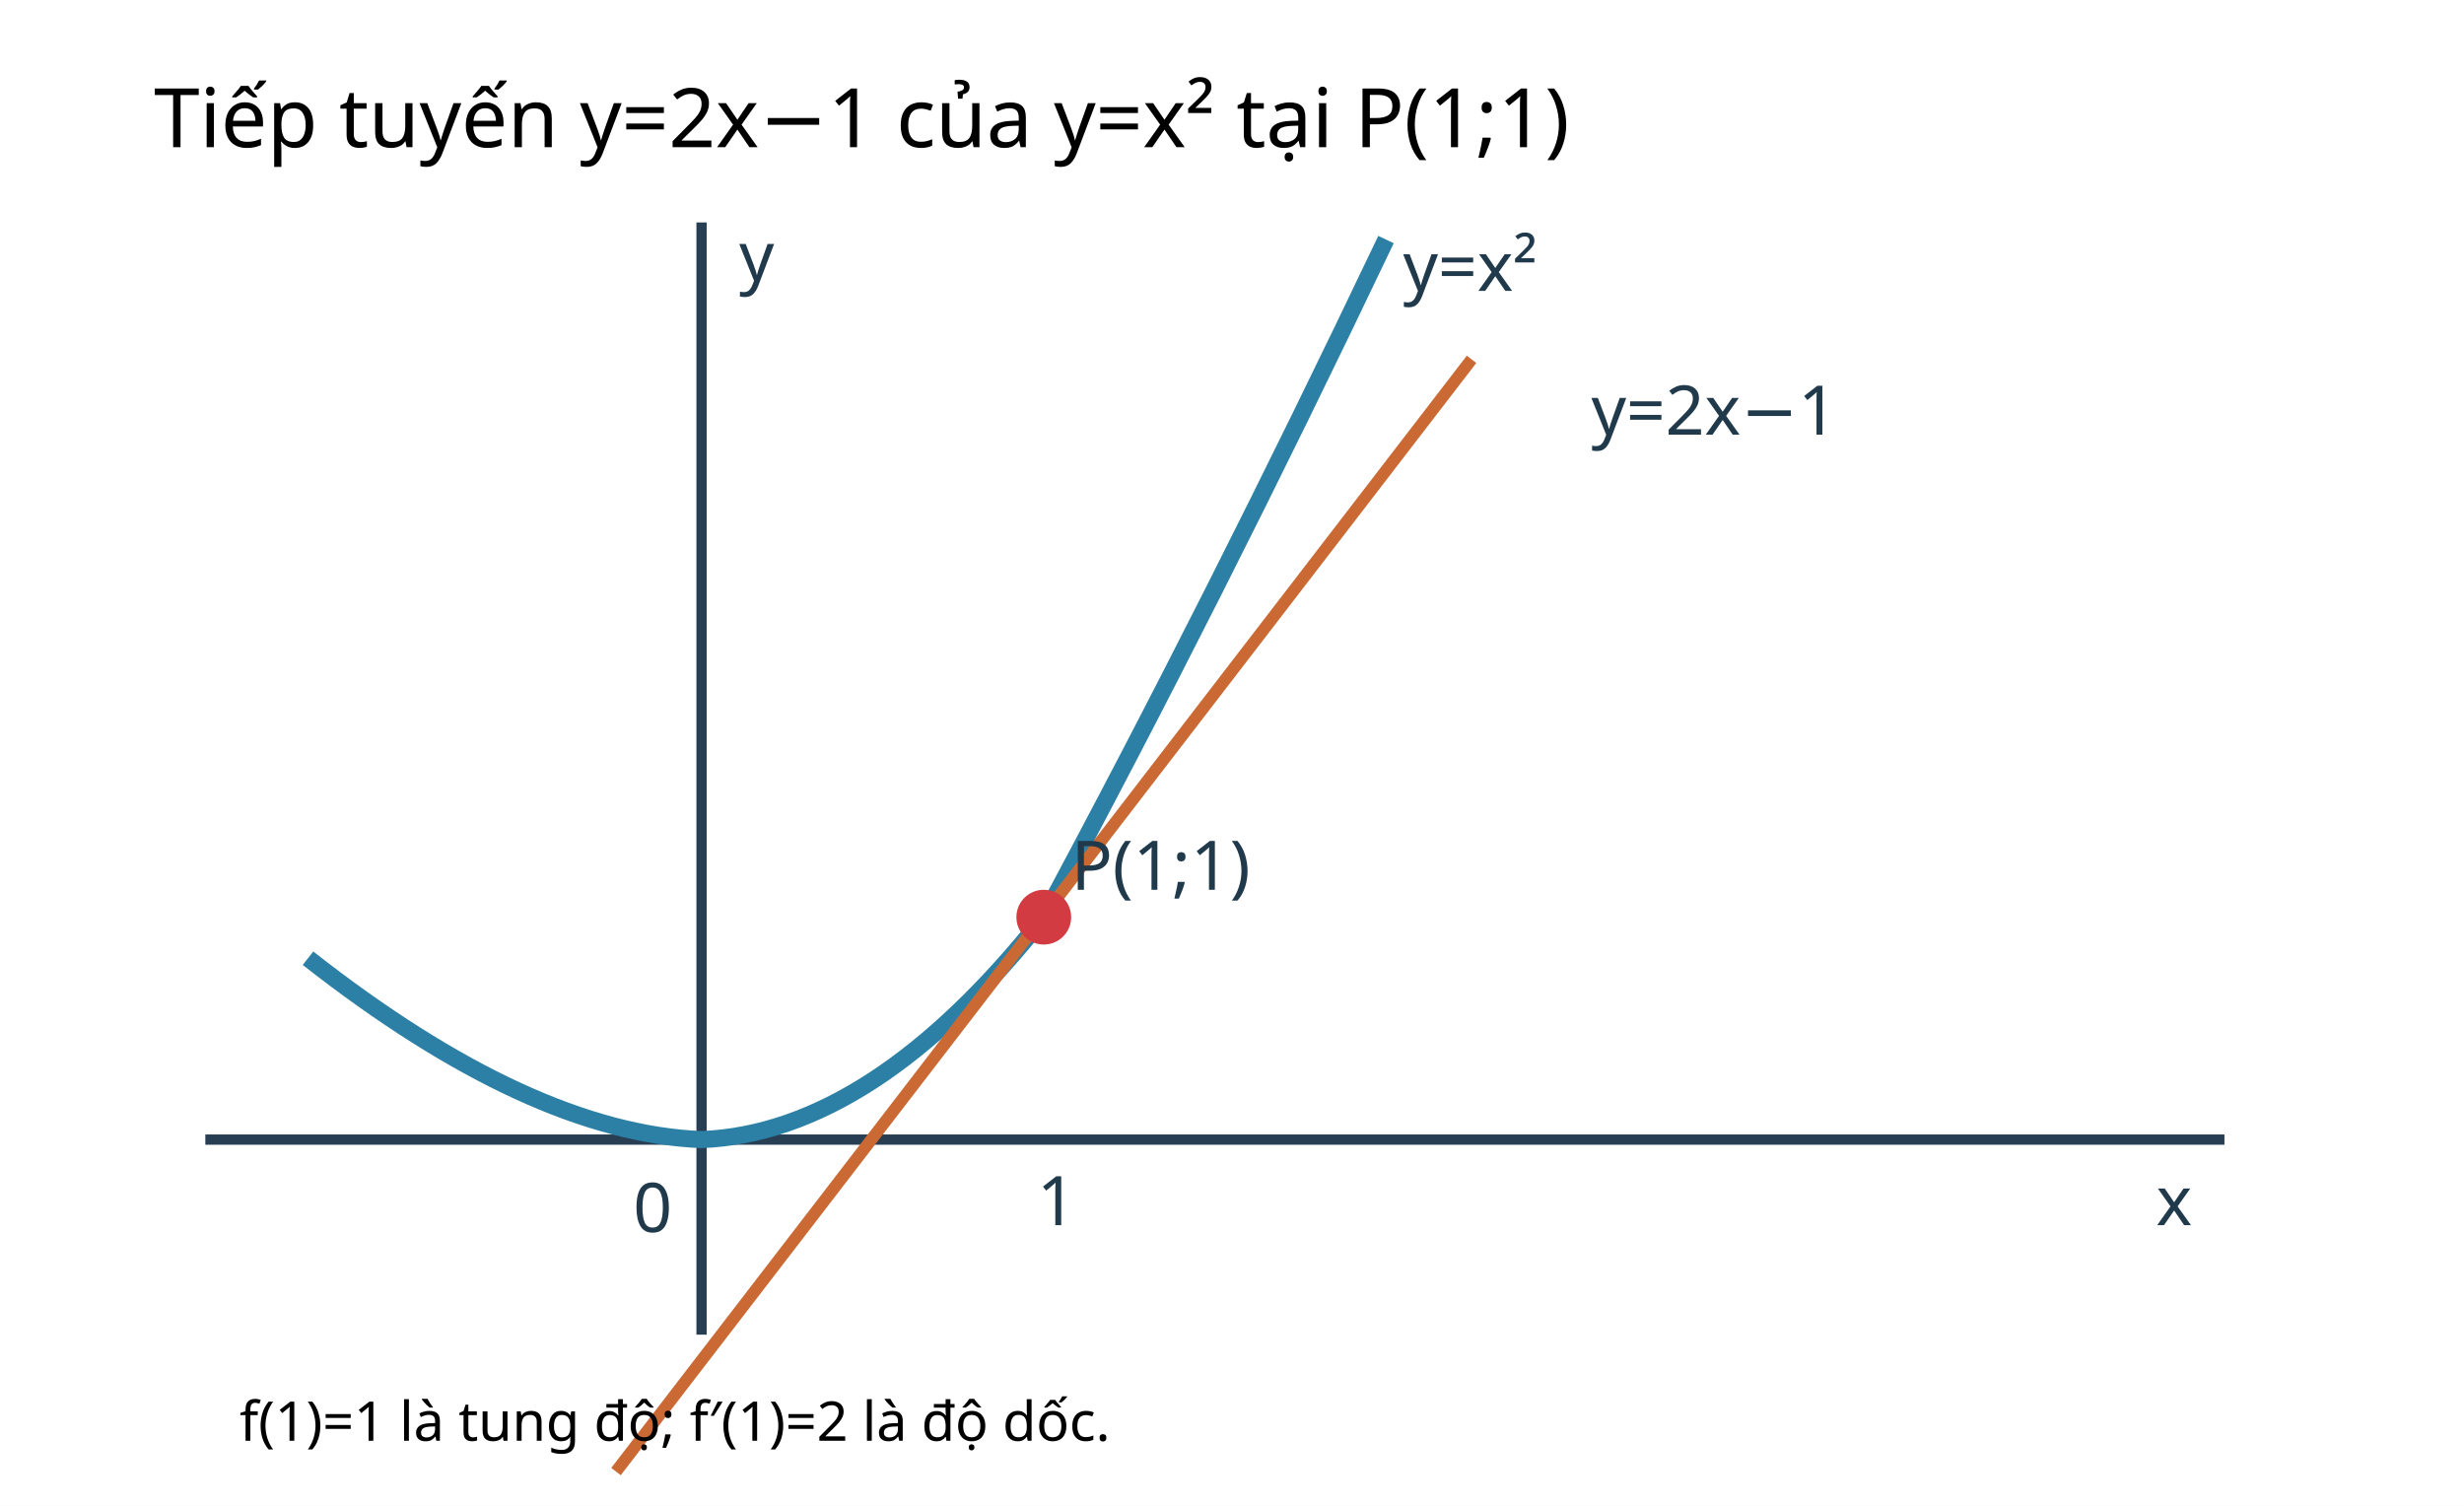
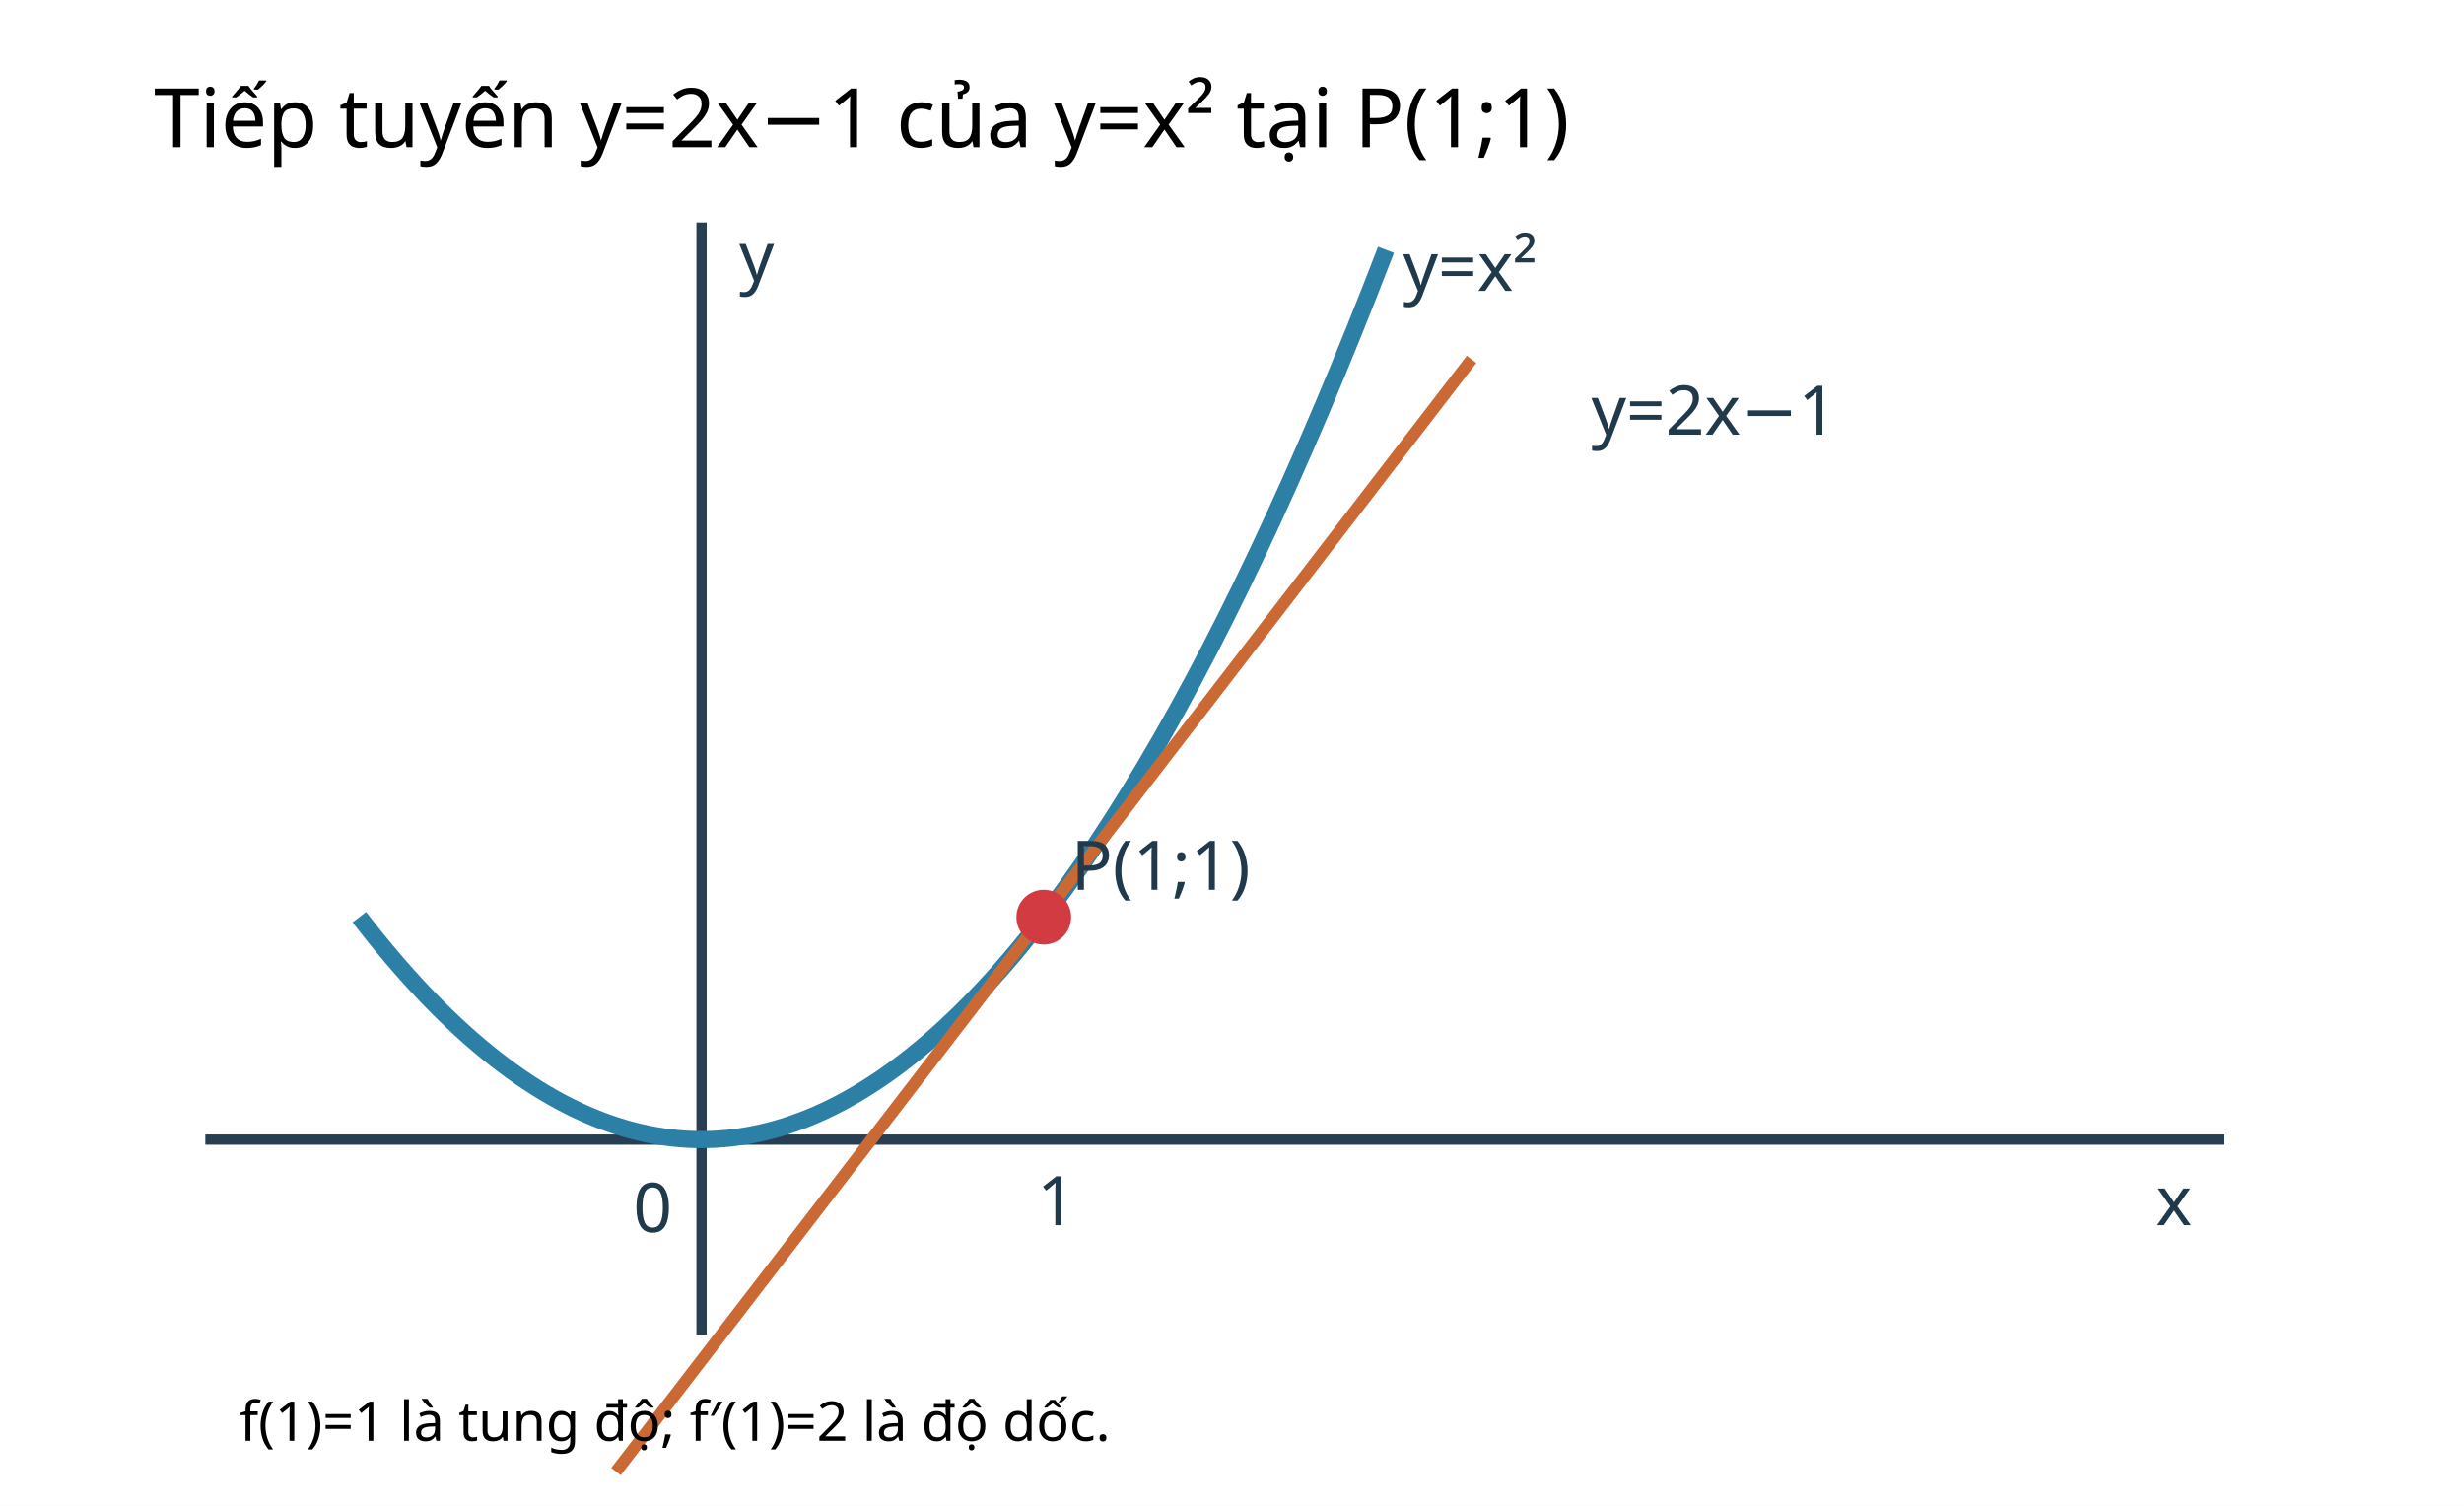
<svg xmlns="http://www.w3.org/2000/svg" viewBox="0 0 720 440" role="img" aria-labelledby="title desc">
  <rect width="720" height="440" fill="#fff" />
  <text x="45" y="43" font-size="24" font-family="sans-serif">Tiếp tuyến y=2x−1 của y=x² tại P(1;1)</text>
  <line x1="60" y1="333" x2="650" y2="333" stroke="#273e53" stroke-width="3" />
  <line x1="205" y1="390" x2="205" y2="65" stroke="#273e53" stroke-width="3" />
-   <path d="M90 280 Q155 331 205 333 Q255 331 305 268 Q355 175 405 70" fill="none" stroke="#2c80a5" stroke-width="5" />
+   <path d="M105 268 Q255 463 405 73" fill="none" stroke="#2c80a5" stroke-width="5" />
  <line x1="180" y1="430" x2="430" y2="105" stroke="#ca6934" stroke-width="3.5" />
  <circle cx="305" cy="268" r="8" fill="#d23b41" />
  <g font-size="20" font-family="sans-serif" fill="#203a4c">
    <text x="313" y="260">P(1;1)</text>
    <text x="465" y="127">y=2x−1</text>
    <text x="410" y="85">y=x²</text>
    <text x="303" y="358">1</text>
    <text x="185" y="360">0</text>
    <text x="630" y="358">x</text>
    <text x="216" y="82">y</text>
  </g>
  <text x="70" y="421" font-size="16" font-family="sans-serif">f(1)=1 là tung độ; f′(1)=2 là độ dốc.</text>
</svg>
